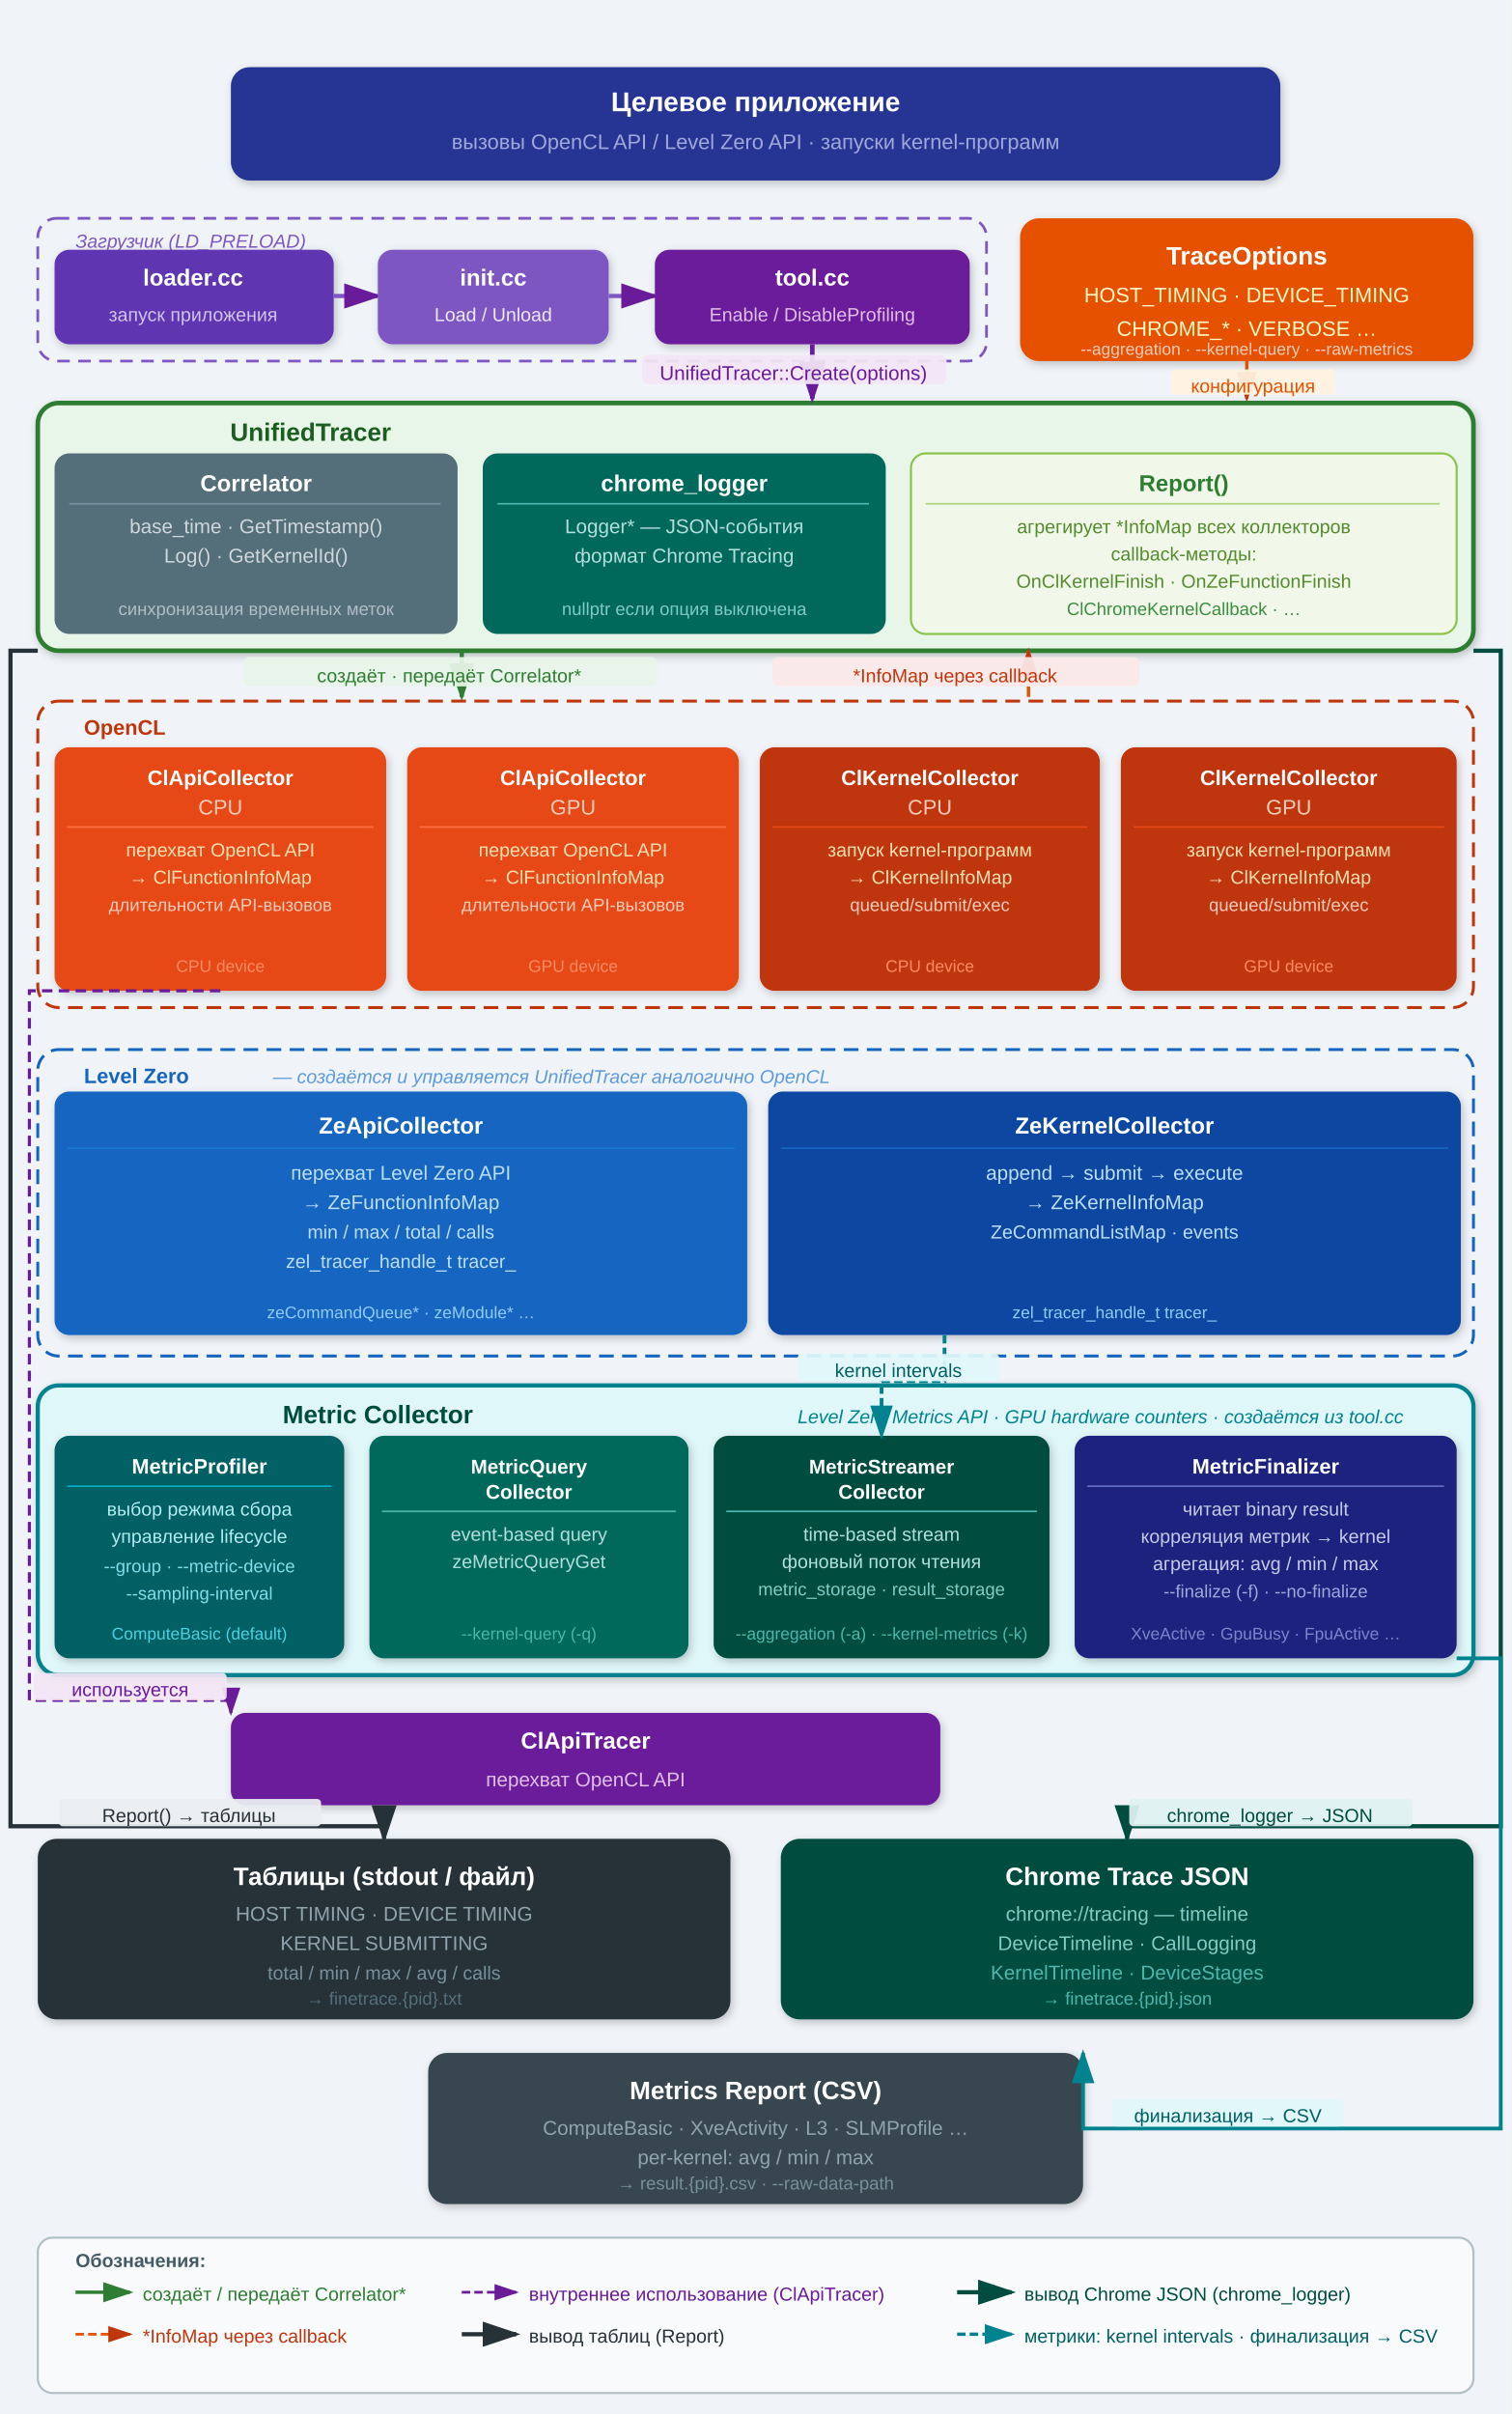
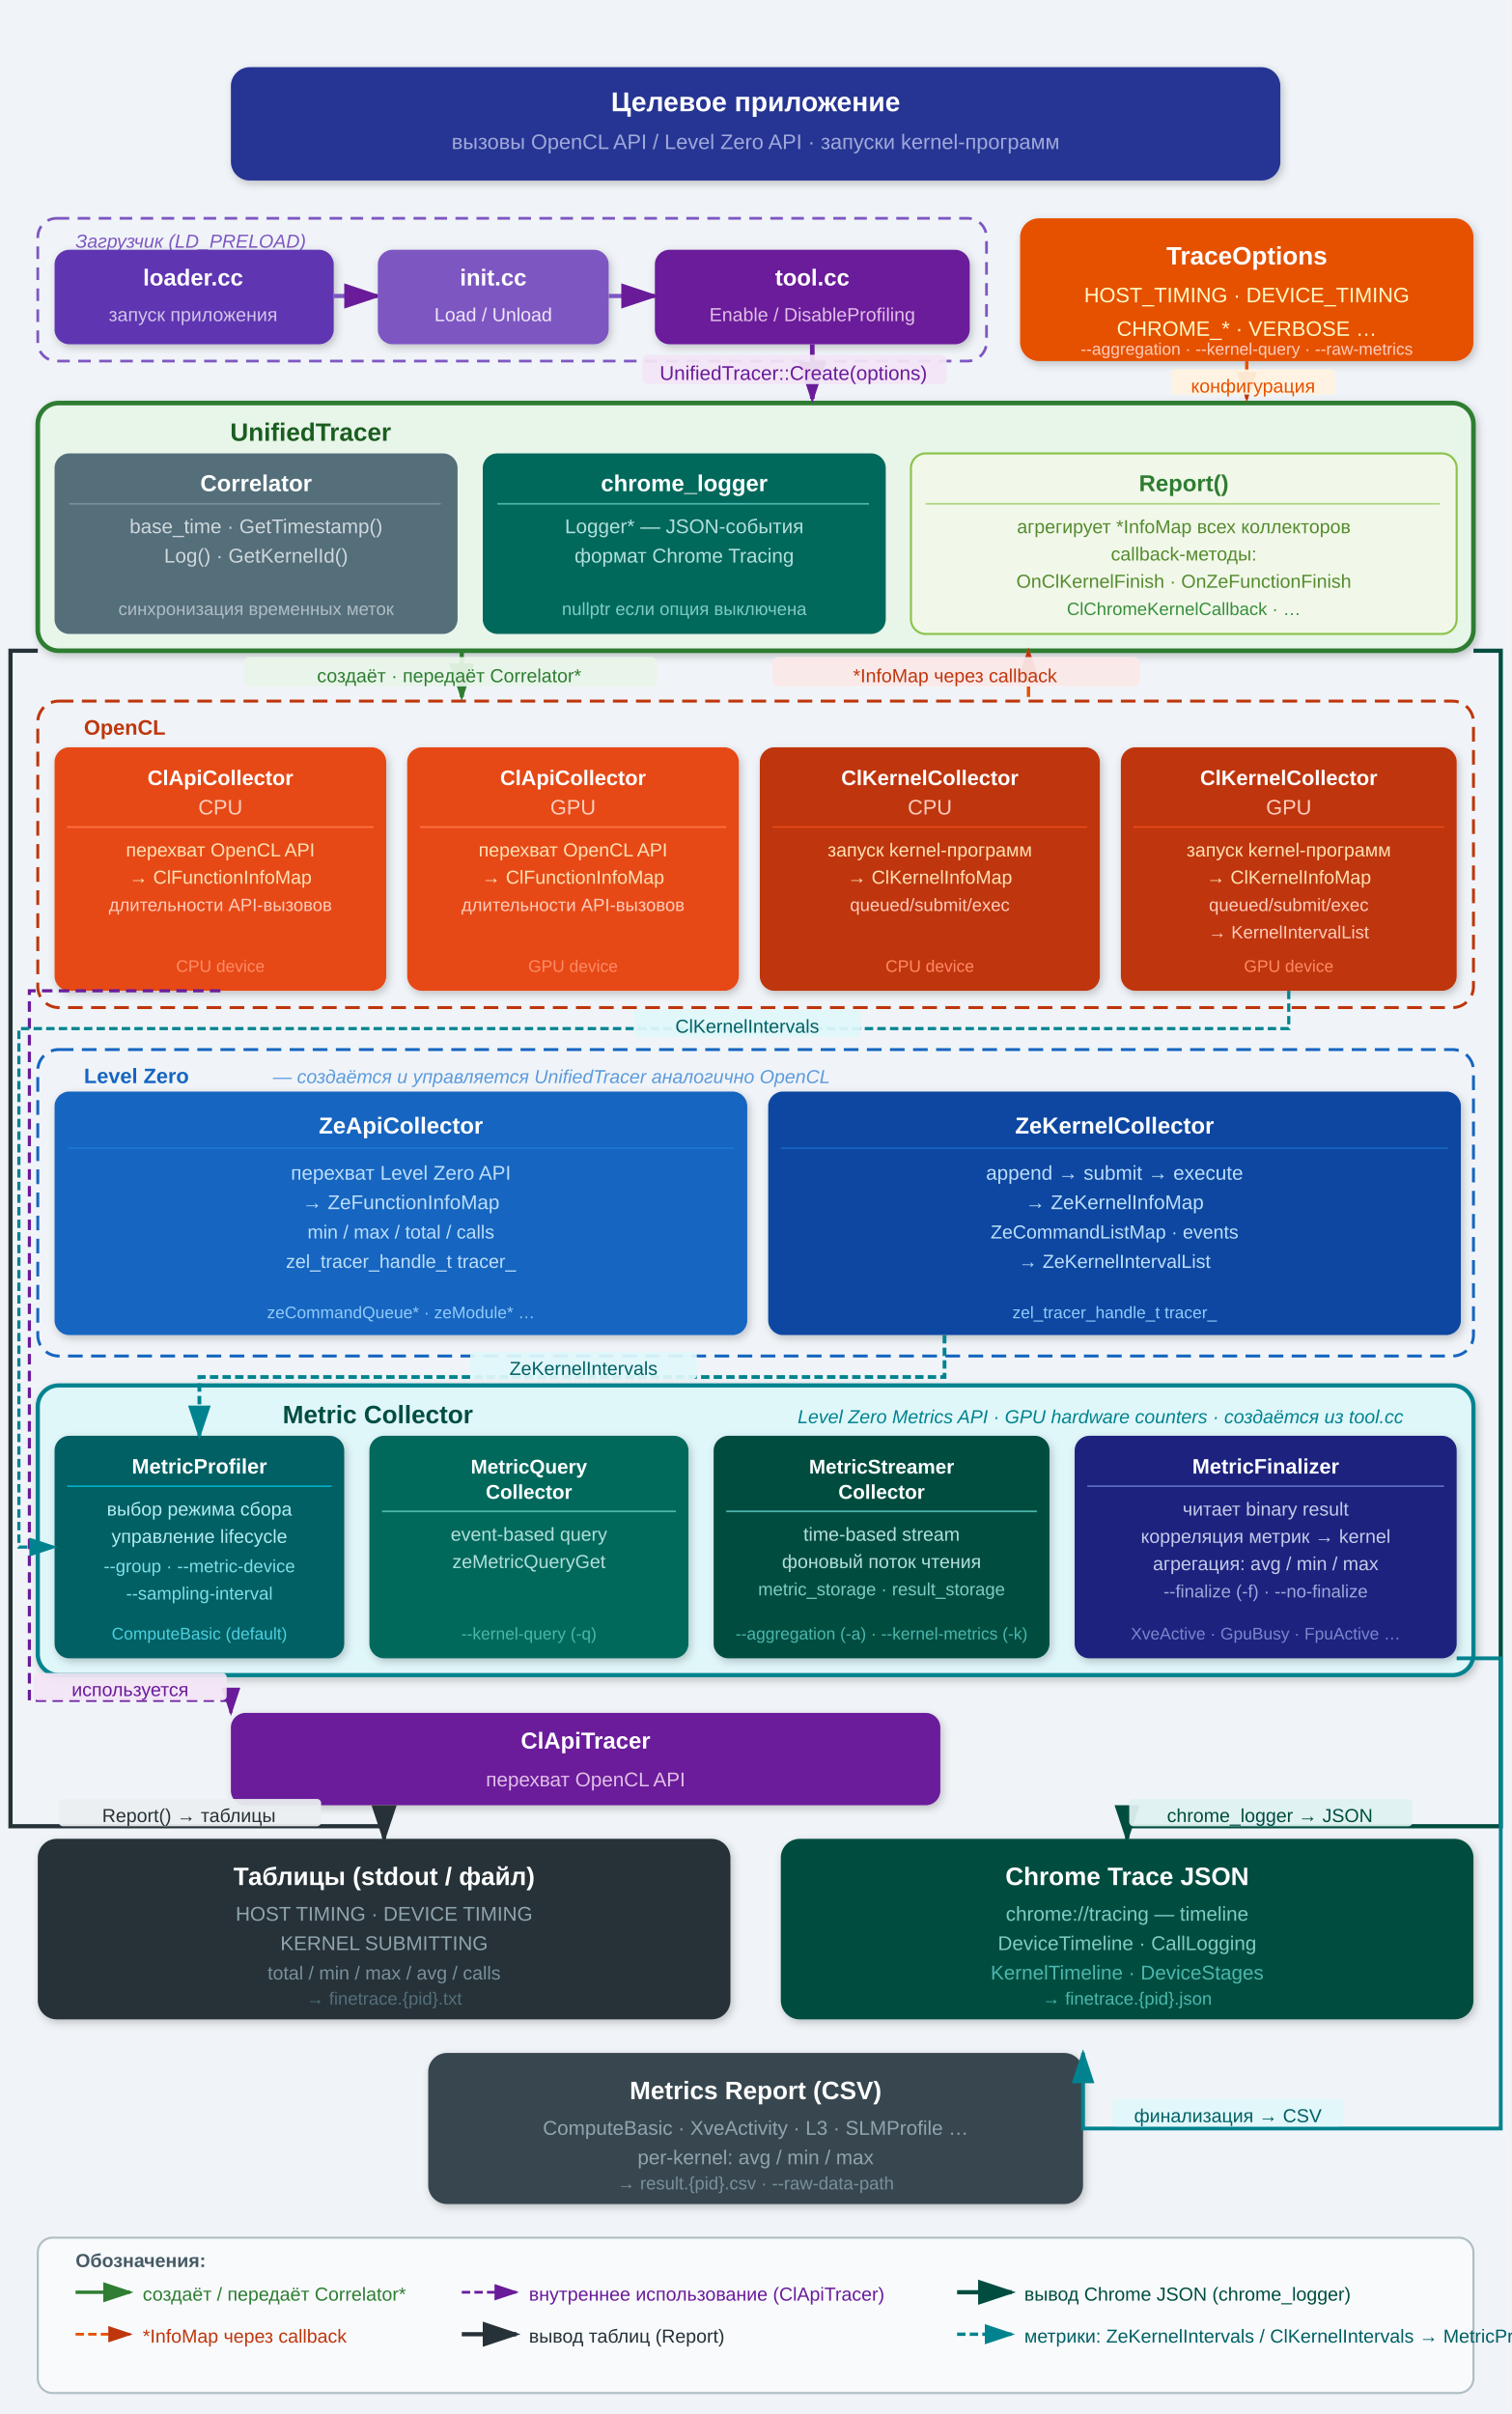
<svg xmlns="http://www.w3.org/2000/svg" viewBox="0 0 720 1150" width="720" height="1150">
  <defs>
    <filter id="sh">
      <feDropShadow dx="1" dy="1.5" stdDeviation="2" flood-opacity="0.22" />
    </filter>
    <marker id="a" markerWidth="9" markerHeight="6" refX="8" refY="3" orient="auto">
      <polygon points="0 0,9 3,0 6" fill="#455A64" />
    </marker>
    <marker id="ag" markerWidth="9" markerHeight="6" refX="8" refY="3" orient="auto">
      <polygon points="0 0,9 3,0 6" fill="#2E7D32" />
    </marker>
    <marker id="ao" markerWidth="9" markerHeight="6" refX="8" refY="3" orient="auto">
      <polygon points="0 0,9 3,0 6" fill="#BF360C" />
    </marker>
    <marker id="ab" markerWidth="9" markerHeight="6" refX="8" refY="3" orient="auto">
      <polygon points="0 0,9 3,0 6" fill="#0D47A1" />
    </marker>
    <marker id="ap" markerWidth="9" markerHeight="6" refX="8" refY="3" orient="auto">
      <polygon points="0 0,9 3,0 6" fill="#6A1B9A" />
    </marker>
    <marker id="asl" markerWidth="9" markerHeight="6" refX="8" refY="3" orient="auto">
      <polygon points="0 0,9 3,0 6" fill="#263238" />
    </marker>
    <marker id="atl" markerWidth="9" markerHeight="6" refX="8" refY="3" orient="auto">
      <polygon points="0 0,9 3,0 6" fill="#004D40" />
    </marker>
    <marker id="am" markerWidth="9" markerHeight="6" refX="8" refY="3" orient="auto">
      <polygon points="0 0,9 3,0 6" fill="#00838F" />
    </marker>
  </defs>
  <rect width="720" height="1150" fill="#F0F4F8" />
  <rect x="110" y="32" width="500" height="54" rx="9" fill="#283593" filter="url(#sh)" />
  <text x="360" y="53" text-anchor="middle" font-family="Segoe UI,Arial" font-size="13" font-weight="bold" fill="white">Целевое приложение</text>
  <text x="360" y="71" text-anchor="middle" font-family="Segoe UI,Arial" font-size="10" fill="#9FA8DA">вызовы OpenCL API / Level Zero API · запуски kernel-программ</text>
  <rect x="18" y="104" width="452" height="68" rx="9" fill="none" stroke="#7E57C2" stroke-width="1.3" stroke-dasharray="6,4" />
  <text x="36" y="118" font-family="Segoe UI,Arial" font-size="9" fill="#7E57C2" font-style="italic">Загрузчик (LD_PRELOAD)</text>
  <rect x="26" y="119" width="133" height="45" rx="7" fill="#5E35B1" filter="url(#sh)" />
  <text x="92" y="136" text-anchor="middle" font-family="Segoe UI,Arial" font-size="11" font-weight="bold" fill="white">loader.cc</text>
  <text x="92" y="153" text-anchor="middle" font-family="Segoe UI,Arial" font-size="9" fill="#D1C4E9">запуск приложения</text>
  <line x1="159" y1="141" x2="180" y2="141" stroke="#7E57C2" stroke-width="2" marker-end="url(#ap)" />
  <rect x="180" y="119" width="110" height="45" rx="7" fill="#7E57C2" filter="url(#sh)" />
  <text x="235" y="136" text-anchor="middle" font-family="Segoe UI,Arial" font-size="11" font-weight="bold" fill="white">init.cc</text>
  <text x="235" y="153" text-anchor="middle" font-family="Segoe UI,Arial" font-size="9" fill="#EDE7F6">Load / Unload</text>
  <line x1="290" y1="141" x2="312" y2="141" stroke="#7E57C2" stroke-width="2" marker-end="url(#ap)" />
  <rect x="312" y="119" width="150" height="45" rx="7" fill="#6A1B9A" filter="url(#sh)" />
  <text x="387" y="136" text-anchor="middle" font-family="Segoe UI,Arial" font-size="11" font-weight="bold" fill="white">tool.cc</text>
  <text x="387" y="153" text-anchor="middle" font-family="Segoe UI,Arial" font-size="9" fill="#E1BEE7">Enable / DisableProfiling</text>
  <rect x="486" y="104" width="216" height="68" rx="9" fill="#E65100" filter="url(#sh)" />
  <text x="594" y="126" text-anchor="middle" font-family="Segoe UI,Arial" font-size="12" font-weight="bold" fill="white">TraceOptions</text>
  <text x="594" y="144" text-anchor="middle" font-family="Segoe UI,Arial" font-size="10" fill="#FFF9C4">HOST_TIMING · DEVICE_TIMING</text>
  <text x="594" y="160" text-anchor="middle" font-family="Segoe UI,Arial" font-size="10" fill="#FFF9C4">CHROME_* · VERBOSE …</text>
  <text x="594" y="169" text-anchor="middle" font-family="Segoe UI,Arial" font-size="8" fill="#FFCCBC">--aggregation · --kernel-query · --raw-metrics</text>
  <rect x="18" y="192" width="684" height="118" rx="10" fill="#E8F5E9" stroke="#2E7D32" stroke-width="2.2" filter="url(#sh)" />
  <text x="148" y="210" text-anchor="middle" font-family="Segoe UI,Arial" font-size="12" font-weight="bold" fill="#1B5E20">UnifiedTracer</text>
  <rect x="26" y="216" width="192" height="86" rx="7" fill="#546E7A" />
  <text x="122" y="234" text-anchor="middle" font-family="Segoe UI,Arial" font-size="11" font-weight="bold" fill="white">Correlator</text>
  <line x1="33" y1="240" x2="210" y2="240" stroke="#78909C" stroke-width="0.8" />
  <text x="122" y="254" text-anchor="middle" font-family="Segoe UI,Arial" font-size="9.5" fill="#CFD8DC">base_time · GetTimestamp()</text>
  <text x="122" y="268" text-anchor="middle" font-family="Segoe UI,Arial" font-size="9.5" fill="#CFD8DC">Log() · GetKernelId()</text>
  <text x="122" y="293" text-anchor="middle" font-family="Segoe UI,Arial" font-size="8.5" fill="#B0BEC5">синхронизация временных меток</text>
  <rect x="230" y="216" width="192" height="86" rx="7" fill="#00695C" />
  <text x="326" y="234" text-anchor="middle" font-family="Segoe UI,Arial" font-size="11" font-weight="bold" fill="white">chrome_logger</text>
  <line x1="237" y1="240" x2="414" y2="240" stroke="#4DB6AC" stroke-width="0.8" />
  <text x="326" y="254" text-anchor="middle" font-family="Segoe UI,Arial" font-size="9.5" fill="#B2DFDB">Logger* — JSON-события</text>
  <text x="326" y="268" text-anchor="middle" font-family="Segoe UI,Arial" font-size="9.5" fill="#B2DFDB">формат Chrome Tracing</text>
  <text x="326" y="293" text-anchor="middle" font-family="Segoe UI,Arial" font-size="8.5" fill="#80CBC4">nullptr если опция выключена</text>
  <rect x="434" y="216" width="260" height="86" rx="7" fill="#F1F8E9" stroke="#8BC34A" stroke-width="1" />
  <text x="564" y="234" text-anchor="middle" font-family="Segoe UI,Arial" font-size="11" font-weight="bold" fill="#2E7D32">Report()</text>
  <line x1="441" y1="240" x2="686" y2="240" stroke="#AED581" stroke-width="0.8" />
  <text x="564" y="254" text-anchor="middle" font-family="Segoe UI,Arial" font-size="9" fill="#558B2F">агрегирует *InfoMap всех коллекторов</text>
  <text x="564" y="267" text-anchor="middle" font-family="Segoe UI,Arial" font-size="9" fill="#558B2F">callback-методы:</text>
  <text x="564" y="280" text-anchor="middle" font-family="Segoe UI,Arial" font-size="9" fill="#558B2F">OnClKernelFinish · OnZeFunctionFinish</text>
  <text x="564" y="293" text-anchor="middle" font-family="Segoe UI,Arial" font-size="8.5" fill="#388E3C">ClChromeKernelCallback · …</text>
  <rect x="18" y="334" width="684" height="146" rx="10" fill="none" stroke="#BF360C" stroke-width="1.4" stroke-dasharray="7,4" />
  <text x="40" y="350" font-family="Segoe UI,Arial" font-size="10" font-weight="bold" fill="#BF360C">OpenCL</text>
  <rect x="26" y="356" width="158" height="116" rx="7" fill="#E64A19" filter="url(#sh)" />
  <text x="105" y="374" text-anchor="middle" font-family="Segoe UI,Arial" font-size="10" font-weight="bold" fill="white">ClApiCollector</text>
  <text x="105" y="388" text-anchor="middle" font-family="Segoe UI,Arial" font-size="10" fill="#FFCCBC">CPU</text>
  <line x1="32" y1="394" x2="178" y2="394" stroke="#FF7043" stroke-width="0.8" />
  <text x="105" y="408" text-anchor="middle" font-family="Segoe UI,Arial" font-size="9" fill="#FFE0B2">перехват OpenCL API</text>
  <text x="105" y="421" text-anchor="middle" font-family="Segoe UI,Arial" font-size="9" fill="#FFE0B2">→ ClFunctionInfoMap</text>
  <text x="105" y="434" text-anchor="middle" font-family="Segoe UI,Arial" font-size="8.5" fill="#FFCCBC">длительности API-вызовов</text>
  <text x="105" y="463" text-anchor="middle" font-family="Segoe UI,Arial" font-size="8" fill="#FF8A65">CPU device</text>
  <rect x="194" y="356" width="158" height="116" rx="7" fill="#E64A19" filter="url(#sh)" />
  <text x="273" y="374" text-anchor="middle" font-family="Segoe UI,Arial" font-size="10" font-weight="bold" fill="white">ClApiCollector</text>
  <text x="273" y="388" text-anchor="middle" font-family="Segoe UI,Arial" font-size="10" fill="#FFCCBC">GPU</text>
  <line x1="200" y1="394" x2="346" y2="394" stroke="#FF7043" stroke-width="0.8" />
  <text x="273" y="408" text-anchor="middle" font-family="Segoe UI,Arial" font-size="9" fill="#FFE0B2">перехват OpenCL API</text>
  <text x="273" y="421" text-anchor="middle" font-family="Segoe UI,Arial" font-size="9" fill="#FFE0B2">→ ClFunctionInfoMap</text>
  <text x="273" y="434" text-anchor="middle" font-family="Segoe UI,Arial" font-size="8.5" fill="#FFCCBC">длительности API-вызовов</text>
  <text x="273" y="463" text-anchor="middle" font-family="Segoe UI,Arial" font-size="8" fill="#FF8A65">GPU device</text>
  <rect x="362" y="356" width="162" height="116" rx="7" fill="#BF360C" filter="url(#sh)" />
  <text x="443" y="374" text-anchor="middle" font-family="Segoe UI,Arial" font-size="10" font-weight="bold" fill="white">ClKernelCollector</text>
  <text x="443" y="388" text-anchor="middle" font-family="Segoe UI,Arial" font-size="10" fill="#FFCCBC">CPU</text>
  <line x1="368" y1="394" x2="518" y2="394" stroke="#E64A19" stroke-width="0.8" />
  <text x="443" y="408" text-anchor="middle" font-family="Segoe UI,Arial" font-size="9" fill="#FFE0B2">запуск kernel-программ</text>
  <text x="443" y="421" text-anchor="middle" font-family="Segoe UI,Arial" font-size="9" fill="#FFE0B2">→ ClKernelInfoMap</text>
  <text x="443" y="434" text-anchor="middle" font-family="Segoe UI,Arial" font-size="8.5" fill="#FFCCBC">queued/submit/exec</text>
  <text x="443" y="463" text-anchor="middle" font-family="Segoe UI,Arial" font-size="8" fill="#FF8A65">CPU device</text>
  <rect x="534" y="356" width="160" height="116" rx="7" fill="#BF360C" filter="url(#sh)" />
  <text x="614" y="374" text-anchor="middle" font-family="Segoe UI,Arial" font-size="10" font-weight="bold" fill="white">ClKernelCollector</text>
  <text x="614" y="388" text-anchor="middle" font-family="Segoe UI,Arial" font-size="10" fill="#FFCCBC">GPU</text>
  <line x1="540" y1="394" x2="688" y2="394" stroke="#E64A19" stroke-width="0.8" />
  <text x="614" y="408" text-anchor="middle" font-family="Segoe UI,Arial" font-size="9" fill="#FFE0B2">запуск kernel-программ</text>
  <text x="614" y="421" text-anchor="middle" font-family="Segoe UI,Arial" font-size="9" fill="#FFE0B2">→ ClKernelInfoMap</text>
  <text x="614" y="434" text-anchor="middle" font-family="Segoe UI,Arial" font-size="8.5" fill="#FFCCBC">queued/submit/exec</text>
+   <text x="614" y="447" text-anchor="middle" font-family="Segoe UI,Arial" font-size="8.5" fill="#FFCCBC">→ KernelIntervalList</text>
  <text x="614" y="463" text-anchor="middle" font-family="Segoe UI,Arial" font-size="8" fill="#FF8A65">GPU device</text>
  <rect x="18" y="500" width="684" height="146" rx="10" fill="none" stroke="#1565C0" stroke-width="1.4" stroke-dasharray="7,4" />
  <text x="40" y="516" font-family="Segoe UI,Arial" font-size="10" font-weight="bold" fill="#1565C0">Level Zero</text>
  <text x="130" y="516" font-family="Segoe UI,Arial" font-size="9" fill="#5C9ADB" font-style="italic">— создаётся и управляется UnifiedTracer аналогично OpenCL</text>
  <rect x="26" y="520" width="330" height="116" rx="7" fill="#1565C0" filter="url(#sh)" />
  <text x="191" y="540" text-anchor="middle" font-family="Segoe UI,Arial" font-size="11" font-weight="bold" fill="white">ZeApiCollector</text>
  <line x1="32" y1="547" x2="350" y2="547" stroke="#1976D2" stroke-width="0.8" />
  <text x="191" y="562" text-anchor="middle" font-family="Segoe UI,Arial" font-size="9.5" fill="#BBDEFB">перехват Level Zero API</text>
  <text x="191" y="576" text-anchor="middle" font-family="Segoe UI,Arial" font-size="9.5" fill="#BBDEFB">→ ZeFunctionInfoMap</text>
  <text x="191" y="590" text-anchor="middle" font-family="Segoe UI,Arial" font-size="9" fill="#BBDEFB">min / max / total / calls</text>
  <text x="191" y="604" text-anchor="middle" font-family="Segoe UI,Arial" font-size="9" fill="#BBDEFB">zel_tracer_handle_t tracer_</text>
  <text x="191" y="628" text-anchor="middle" font-family="Segoe UI,Arial" font-size="8" fill="#90CAF9">zeCommandQueue* · zeModule* …</text>
  <rect x="366" y="520" width="330" height="116" rx="7" fill="#0D47A1" filter="url(#sh)" />
  <text x="531" y="540" text-anchor="middle" font-family="Segoe UI,Arial" font-size="11" font-weight="bold" fill="white">ZeKernelCollector</text>
  <line x1="372" y1="547" x2="690" y2="547" stroke="#1565C0" stroke-width="0.8" />
  <text x="531" y="562" text-anchor="middle" font-family="Segoe UI,Arial" font-size="9.5" fill="#BBDEFB">append → submit → execute</text>
  <text x="531" y="576" text-anchor="middle" font-family="Segoe UI,Arial" font-size="9.5" fill="#BBDEFB">→ ZeKernelInfoMap</text>
  <text x="531" y="590" text-anchor="middle" font-family="Segoe UI,Arial" font-size="9" fill="#BBDEFB">ZeCommandListMap · events</text>
+   <text x="531" y="604" text-anchor="middle" font-family="Segoe UI,Arial" font-size="9" fill="#BBDEFB">→ ZeKernelIntervalList</text>
  <text x="531" y="628" text-anchor="middle" font-family="Segoe UI,Arial" font-size="8" fill="#90CAF9">zel_tracer_handle_t tracer_</text>
  <rect x="18" y="660" width="684" height="138" rx="10" fill="#E0F7FA" stroke="#00838F" stroke-width="2" filter="url(#sh)" />
  <text x="180" y="678" text-anchor="middle" font-family="Segoe UI,Arial" font-size="12" font-weight="bold" fill="#004D40">Metric Collector</text>
  <text x="380" y="678" font-family="Segoe UI,Arial" font-size="9" fill="#00838F" font-style="italic">Level Zero Metrics API · GPU hardware counters · создаётся из tool.cc</text>
  <rect x="26" y="684" width="138" height="106" rx="7" fill="#006064" filter="url(#sh)" />
  <text x="95" y="702" text-anchor="middle" font-family="Segoe UI,Arial" font-size="10" font-weight="bold" fill="white">MetricProfiler</text>
  <line x1="32" y1="708" x2="158" y2="708" stroke="#00ACC1" stroke-width="0.8" />
  <text x="95" y="722" text-anchor="middle" font-family="Segoe UI,Arial" font-size="9" fill="#B2EBF2">выбор режима сбора</text>
  <text x="95" y="735" text-anchor="middle" font-family="Segoe UI,Arial" font-size="9" fill="#B2EBF2">управление lifecycle</text>
  <text x="95" y="749" text-anchor="middle" font-family="Segoe UI,Arial" font-size="8.5" fill="#80DEEA">--group · --metric-device</text>
  <text x="95" y="762" text-anchor="middle" font-family="Segoe UI,Arial" font-size="8.5" fill="#80DEEA">--sampling-interval</text>
  <text x="95" y="781" text-anchor="middle" font-family="Segoe UI,Arial" font-size="8" fill="#4DD0E1">ComputeBasic (default)</text>
  <rect x="176" y="684" width="152" height="106" rx="7" fill="#00695C" filter="url(#sh)" />
  <text x="252" y="702" text-anchor="middle" font-family="Segoe UI,Arial" font-size="9.5" font-weight="bold" fill="white">MetricQuery</text>
  <text x="252" y="714" text-anchor="middle" font-family="Segoe UI,Arial" font-size="9.5" font-weight="bold" fill="white">Collector</text>
  <line x1="182" y1="720" x2="322" y2="720" stroke="#4DB6AC" stroke-width="0.8" />
  <text x="252" y="734" text-anchor="middle" font-family="Segoe UI,Arial" font-size="9" fill="#B2DFDB">event-based query</text>
  <text x="252" y="747" text-anchor="middle" font-family="Segoe UI,Arial" font-size="9" fill="#B2DFDB">zeMetricQueryGet</text>
  <text x="252" y="781" text-anchor="middle" font-family="Segoe UI,Arial" font-size="8" fill="#4DB6AC">--kernel-query (-q)</text>
  <rect x="340" y="684" width="160" height="106" rx="7" fill="#004D40" filter="url(#sh)" />
  <text x="420" y="702" text-anchor="middle" font-family="Segoe UI,Arial" font-size="9.5" font-weight="bold" fill="white">MetricStreamer</text>
  <text x="420" y="714" text-anchor="middle" font-family="Segoe UI,Arial" font-size="9.5" font-weight="bold" fill="white">Collector</text>
  <line x1="346" y1="720" x2="494" y2="720" stroke="#4DB6AC" stroke-width="0.8" />
  <text x="420" y="734" text-anchor="middle" font-family="Segoe UI,Arial" font-size="9" fill="#B2DFDB">time-based stream</text>
  <text x="420" y="747" text-anchor="middle" font-family="Segoe UI,Arial" font-size="9" fill="#B2DFDB">фоновый поток чтения</text>
  <text x="420" y="760" text-anchor="middle" font-family="Segoe UI,Arial" font-size="8.5" fill="#80CBC4">metric_storage · result_storage</text>
  <text x="420" y="781" text-anchor="middle" font-family="Segoe UI,Arial" font-size="8" fill="#4DB6AC">--aggregation (-a) · --kernel-metrics (-k)</text>
  <rect x="512" y="684" width="182" height="106" rx="7" fill="#1A237E" filter="url(#sh)" />
  <text x="603" y="702" text-anchor="middle" font-family="Segoe UI,Arial" font-size="10" font-weight="bold" fill="white">MetricFinalizer</text>
  <line x1="518" y1="708" x2="688" y2="708" stroke="#5C6BC0" stroke-width="0.8" />
  <text x="603" y="722" text-anchor="middle" font-family="Segoe UI,Arial" font-size="9" fill="#C5CAE9">читает binary result</text>
  <text x="603" y="735" text-anchor="middle" font-family="Segoe UI,Arial" font-size="9" fill="#C5CAE9">корреляция метрик → kernel</text>
  <text x="603" y="748" text-anchor="middle" font-family="Segoe UI,Arial" font-size="9" fill="#C5CAE9">агрегация: avg / min / max</text>
  <text x="603" y="761" text-anchor="middle" font-family="Segoe UI,Arial" font-size="8.5" fill="#9FA8DA">--finalize (-f) · --no-finalize</text>
  <text x="603" y="781" text-anchor="middle" font-family="Segoe UI,Arial" font-size="8" fill="#7986CB">XveActive · GpuBusy · FpuActive …</text>
  <rect x="110" y="816" width="338" height="44" rx="7" fill="#6A1B9A" filter="url(#sh)" />
  <text x="279" y="833" text-anchor="middle" font-family="Segoe UI,Arial" font-size="11" font-weight="bold" fill="white">ClApiTracer</text>
  <text x="279" y="851" text-anchor="middle" font-family="Segoe UI,Arial" font-size="9.5" fill="#E1BEE7">перехват OpenCL API</text>
  <rect x="18" y="876" width="330" height="86" rx="9" fill="#263238" filter="url(#sh)" />
  <text x="183" y="898" text-anchor="middle" font-family="Segoe UI,Arial" font-size="12" font-weight="bold" fill="white">Таблицы (stdout / файл)</text>
  <text x="183" y="915" text-anchor="middle" font-family="Segoe UI,Arial" font-size="9.5" fill="#90A4AE">HOST TIMING · DEVICE TIMING</text>
  <text x="183" y="929" text-anchor="middle" font-family="Segoe UI,Arial" font-size="9.5" fill="#90A4AE">KERNEL SUBMITTING</text>
  <text x="183" y="943" text-anchor="middle" font-family="Segoe UI,Arial" font-size="9" fill="#78909C">total / min / max / avg / calls</text>
  <text x="183" y="955" text-anchor="middle" font-family="Segoe UI,Arial" font-size="8.5" fill="#546E7A">→ finetrace.{pid}.txt</text>
  <rect x="372" y="876" width="330" height="86" rx="9" fill="#004D40" filter="url(#sh)" />
  <text x="537" y="898" text-anchor="middle" font-family="Segoe UI,Arial" font-size="12" font-weight="bold" fill="white">Chrome Trace JSON</text>
  <text x="537" y="915" text-anchor="middle" font-family="Segoe UI,Arial" font-size="9.5" fill="#80CBC4">chrome://tracing — timeline</text>
  <text x="537" y="929" text-anchor="middle" font-family="Segoe UI,Arial" font-size="9.5" fill="#80CBC4">DeviceTimeline · CallLogging</text>
  <text x="537" y="943" text-anchor="middle" font-family="Segoe UI,Arial" font-size="9.5" fill="#4DB6AC">KernelTimeline · DeviceStages</text>
  <text x="537" y="955" text-anchor="middle" font-family="Segoe UI,Arial" font-size="8.5" fill="#4DB6AC">→ finetrace.{pid}.json</text>
  <rect x="204" y="978" width="312" height="72" rx="9" fill="#37474F" filter="url(#sh)" />
  <text x="360" y="1000" text-anchor="middle" font-family="Segoe UI,Arial" font-size="12" font-weight="bold" fill="white">Metrics Report (CSV)</text>
  <text x="360" y="1017" text-anchor="middle" font-family="Segoe UI,Arial" font-size="9.5" fill="#90A4AE">ComputeBasic · XveActivity · L3 · SLMProfile …</text>
  <text x="360" y="1031" text-anchor="middle" font-family="Segoe UI,Arial" font-size="9.5" fill="#90A4AE">per-kernel: avg / min / max</text>
  <text x="360" y="1043" text-anchor="middle" font-family="Segoe UI,Arial" font-size="8.5" fill="#78909C">→ result.{pid}.csv · --raw-data-path</text>
  <line x1="387" y1="164" x2="387" y2="190" stroke="#6A1B9A" stroke-width="2.2" marker-end="url(#ap)" />
  <rect x="306" y="169" width="145" height="14" rx="3" fill="#F3E5F5" opacity="0.93" />
  <text x="378" y="181" text-anchor="middle" font-family="Segoe UI,Arial" font-size="9.5" fill="#6A1B9A">UnifiedTracer::Create(options)</text>
  <line x1="594" y1="172" x2="594" y2="190" stroke="#E65100" stroke-width="1.6" stroke-dasharray="5,3" marker-end="url(#ao)" />
  <rect x="558" y="176" width="78" height="12" rx="2" fill="#FFF3E0" opacity="0.93" />
  <text x="597" y="187" text-anchor="middle" font-family="Segoe UI,Arial" font-size="9" fill="#E65100">конфигурация</text>
  <line x1="220" y1="310" x2="220" y2="332" stroke="#2E7D32" stroke-width="2" marker-end="url(#ag)" />
  <rect x="116" y="313" width="197" height="14" rx="3" fill="#E8F5E9" opacity="0.93" />
  <text x="214" y="325" text-anchor="middle" font-family="Segoe UI,Arial" font-size="9" fill="#2E7D32">создаёт · передаёт Correlator*</text>
  <line x1="490" y1="332" x2="490" y2="310" stroke="#E65100" stroke-width="1.6" stroke-dasharray="5,2" marker-end="url(#ao)" />
  <rect x="368" y="313" width="175" height="14" rx="3" fill="#FBE9E7" opacity="0.93" />
  <text x="455" y="325" text-anchor="middle" font-family="Segoe UI,Arial" font-size="9" fill="#BF360C">*InfoMap через callback</text>
  <path d="M 105 472 L 14 472 L 14 810 L 110 810 L 110 816" stroke="#6A1B9A" stroke-width="1.5" stroke-dasharray="5,3" fill="none" marker-end="url(#ap)" />
  <rect x="16" y="797" width="92" height="13" rx="2" fill="#F3E5F5" opacity="0.93" />
  <text x="62" y="808" text-anchor="middle" font-family="Segoe UI,Arial" font-size="9" fill="#6A1B9A">используется</text>
  <path d="M 18 310 L 5 310 L 5 870 L 183 870 L 183 876" stroke="#263238" stroke-width="2" fill="none" marker-end="url(#asl)" />
  <rect x="28" y="857" width="125" height="13" rx="2" fill="#ECEFF1" opacity="0.93" />
  <text x="90" y="868" text-anchor="middle" font-family="Segoe UI,Arial" font-size="9" fill="#263238">Report() → таблицы</text>
  <path d="M 702 310 L 715 310 L 715 870 L 537 870 L 537 876" stroke="#004D40" stroke-width="2" fill="none" marker-end="url(#atl)" />
  <rect x="538" y="857" width="135" height="13" rx="2" fill="#E0F2F1" opacity="0.93" />
  <text x="605" y="868" text-anchor="middle" font-family="Segoe UI,Arial" font-size="9" fill="#004D40">chrome_logger → JSON</text>
-   <path d="M 450 636 L 450 658 L 420 658 L 420 684" stroke="#00838F" stroke-width="1.8" stroke-dasharray="4,2" fill="none" marker-end="url(#am)" />
-   <rect x="380" y="645" width="96" height="13" rx="2" fill="#E0F7FA" opacity="0.93" />
-   <text x="428" y="656" text-anchor="middle" font-family="Segoe UI,Arial" font-size="9" fill="#006064">kernel intervals</text>
+   <path d="M 450 636 L 450 656 L 95 656 L 95 684" stroke="#00838F" stroke-width="1.8" stroke-dasharray="4,2" fill="none" marker-end="url(#am)" />
+   <rect x="224" y="644" width="108" height="13" rx="2" fill="#E0F7FA" opacity="0.93" />
+   <text x="278" y="655" text-anchor="middle" font-family="Segoe UI,Arial" font-size="9" fill="#006064">ZeKernelIntervals</text>
+   <path d="M 614 472 L 614 490 L 9 490 L 9 737 L 26 737" stroke="#00838F" stroke-width="1.5" stroke-dasharray="4,2" fill="none" marker-end="url(#am)" />
+   <rect x="302" y="481" width="108" height="13" rx="2" fill="#E0F7FA" opacity="0.93" />
+   <text x="356" y="492" text-anchor="middle" font-family="Segoe UI,Arial" font-size="9" fill="#006064">ClKernelIntervals</text>
  <path d="M 694 790 L 715 790 L 715 1014 L 516 1014 L 516 978" stroke="#00838F" stroke-width="1.8" fill="none" marker-end="url(#am)" />
  <rect x="530" y="1000" width="110" height="13" rx="2" fill="#E0F7FA" opacity="0.93" />
  <text x="585" y="1011" text-anchor="middle" font-family="Segoe UI,Arial" font-size="9" fill="#006064">финализация → CSV</text>
  <rect x="18" y="1066" width="684" height="74" rx="7" fill="white" fill-opacity="0.55" stroke="#B0BEC5" stroke-width="1" />
  <text x="36" y="1080" font-family="Segoe UI,Arial" font-size="9" font-weight="bold" fill="#455A64">Обозначения:</text>
  <line x1="36" y1="1092" x2="62" y2="1092" stroke="#2E7D32" stroke-width="1.6" marker-end="url(#ag)" />
  <text x="68" y="1096" font-family="Segoe UI,Arial" font-size="9" fill="#2E7D32">создаёт / передаёт Correlator*</text>
  <line x1="36" y1="1112" x2="62" y2="1112" stroke="#E65100" stroke-width="1.3" stroke-dasharray="4,2" marker-end="url(#ao)" />
  <text x="68" y="1116" font-family="Segoe UI,Arial" font-size="9" fill="#BF360C">*InfoMap через callback</text>
  <line x1="220" y1="1092" x2="246" y2="1092" stroke="#6A1B9A" stroke-width="1.3" stroke-dasharray="4,2" marker-end="url(#ap)" />
  <text x="252" y="1096" font-family="Segoe UI,Arial" font-size="9" fill="#6A1B9A">внутреннее использование (ClApiTracer)</text>
  <line x1="220" y1="1112" x2="246" y2="1112" stroke="#263238" stroke-width="2" marker-end="url(#asl)" />
  <text x="252" y="1116" font-family="Segoe UI,Arial" font-size="9" fill="#263238">вывод таблиц (Report)</text>
  <line x1="456" y1="1092" x2="482" y2="1092" stroke="#004D40" stroke-width="2" marker-end="url(#atl)" />
  <text x="488" y="1096" font-family="Segoe UI,Arial" font-size="9" fill="#004D40">вывод Chrome JSON (chrome_logger)</text>
  <line x1="456" y1="1112" x2="482" y2="1112" stroke="#00838F" stroke-width="1.6" stroke-dasharray="4,2" marker-end="url(#am)" />
-   <text x="488" y="1116" font-family="Segoe UI,Arial" font-size="9" fill="#006064">метрики: kernel intervals · финализация → CSV</text>
+   <text x="488" y="1116" font-family="Segoe UI,Arial" font-size="9" fill="#006064">метрики: ZeKernelIntervals / ClKernelIntervals → MetricProfiler · финализация → CSV</text>
</svg>
